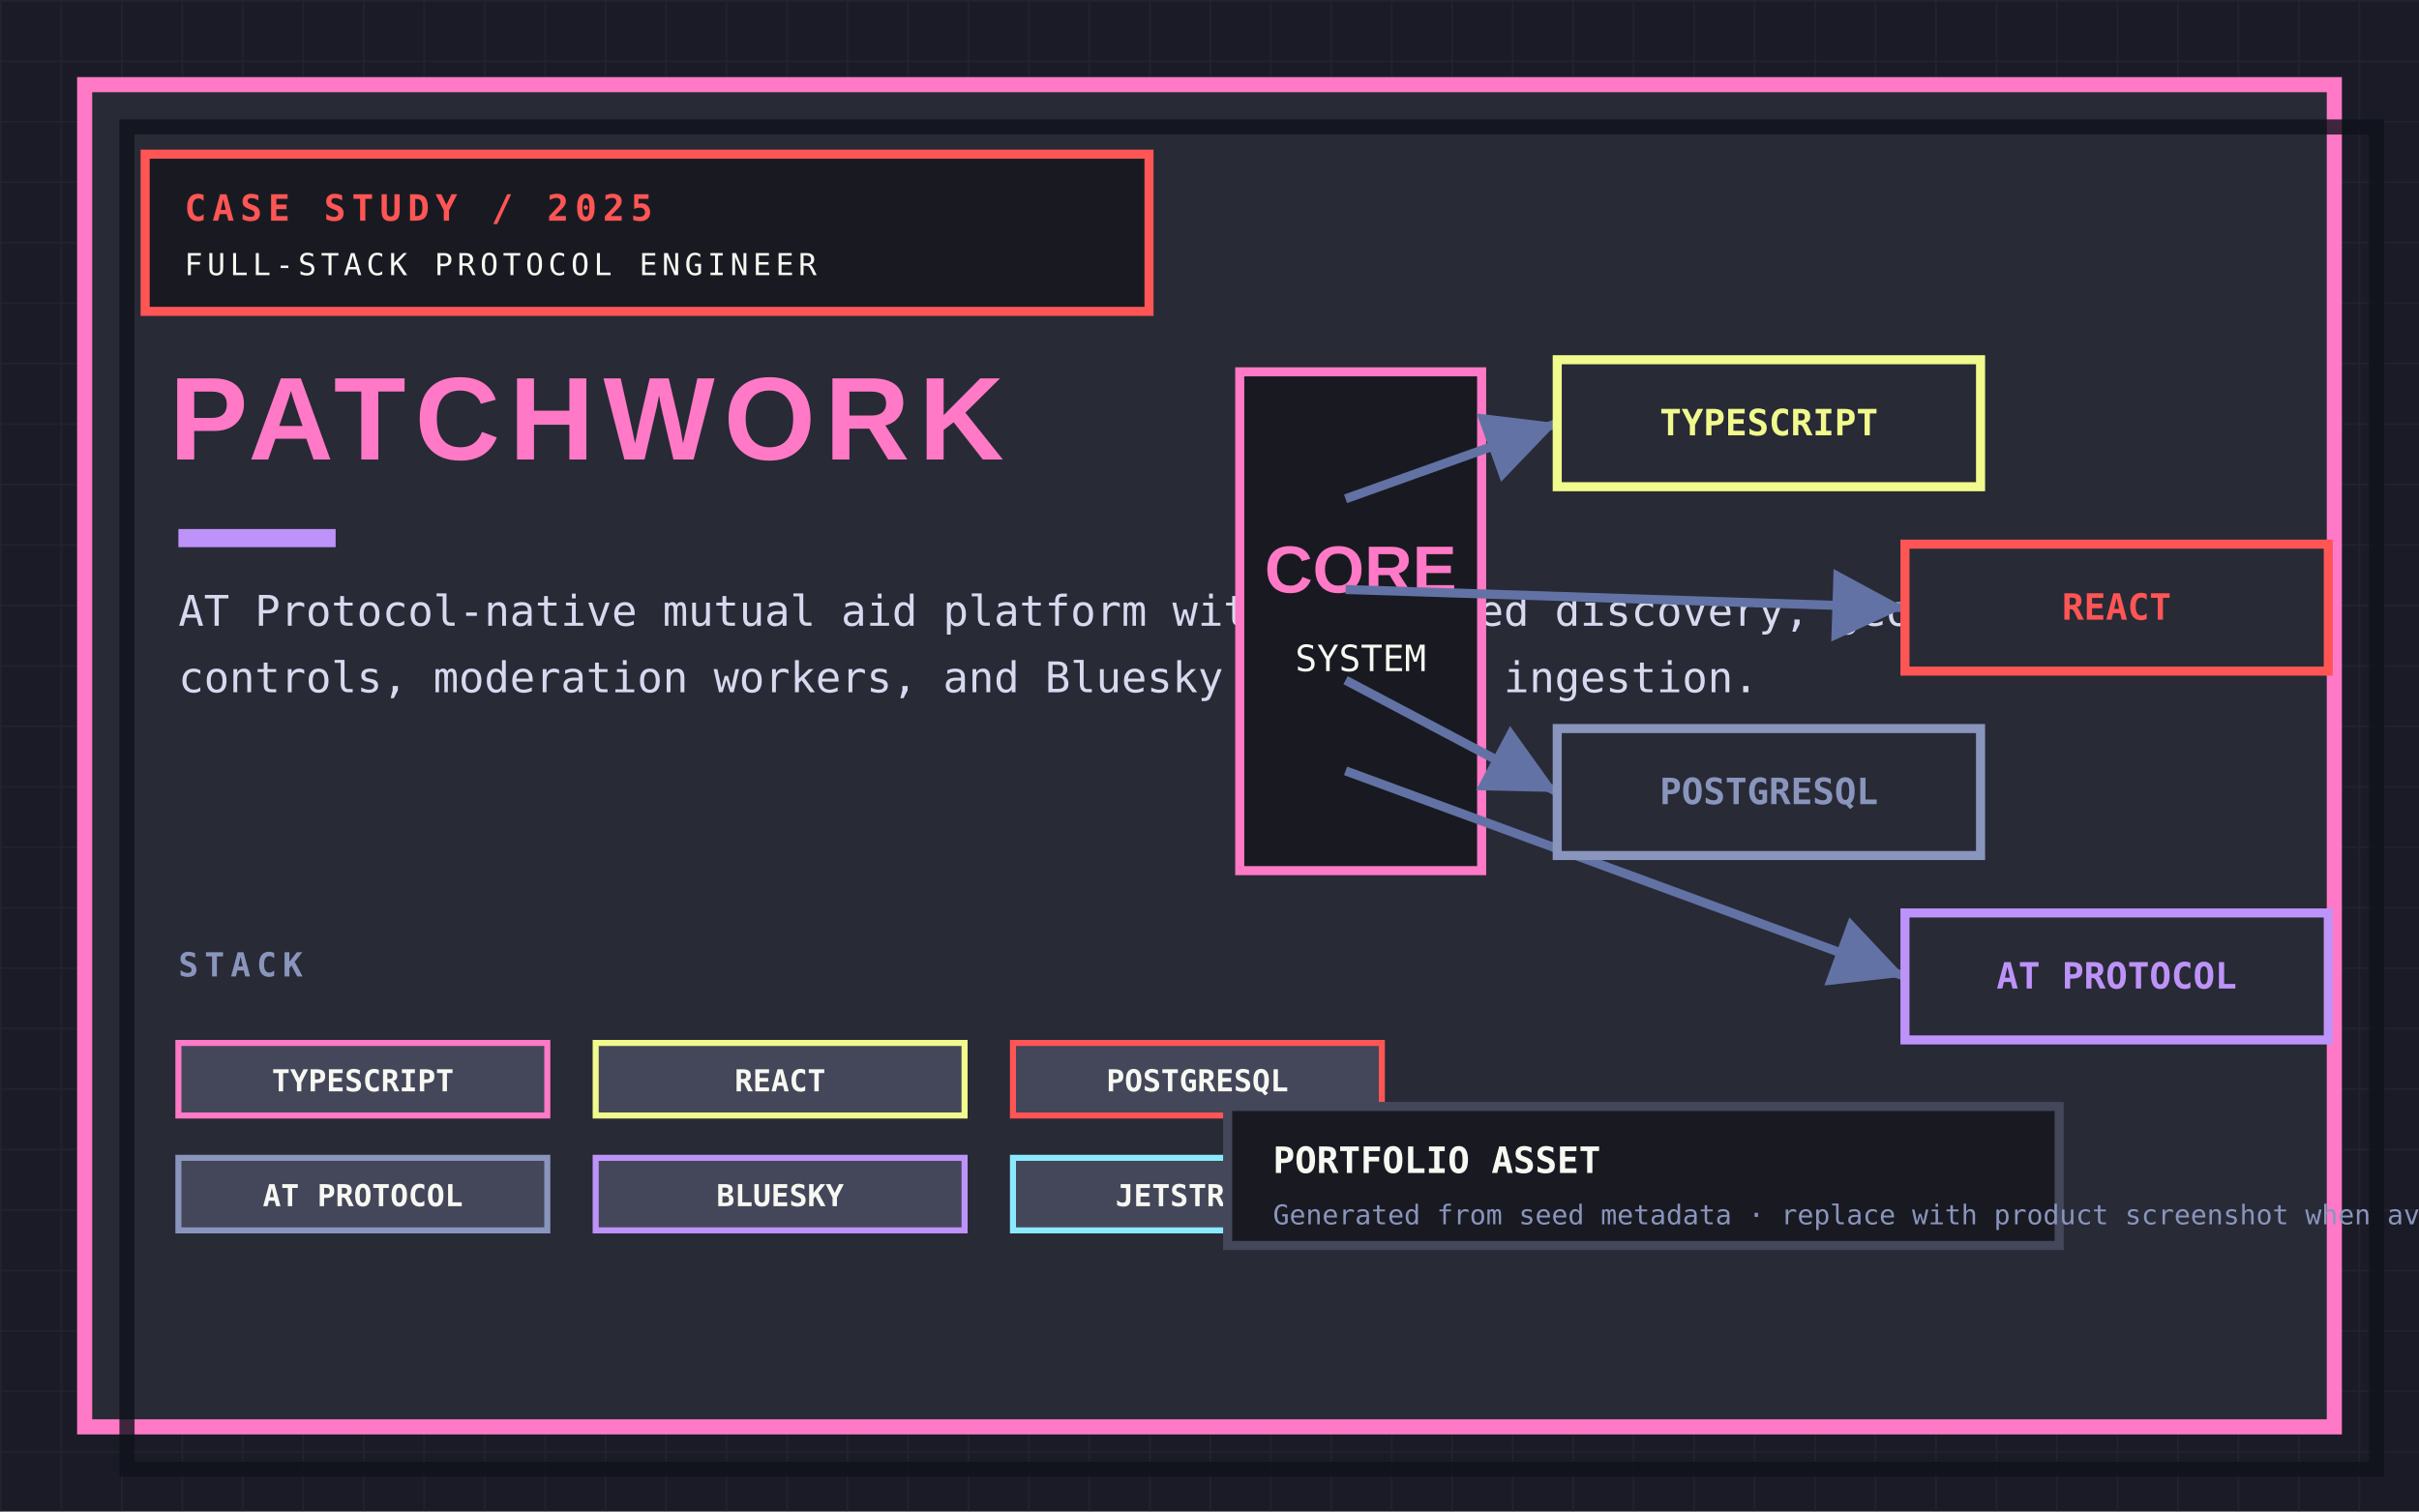
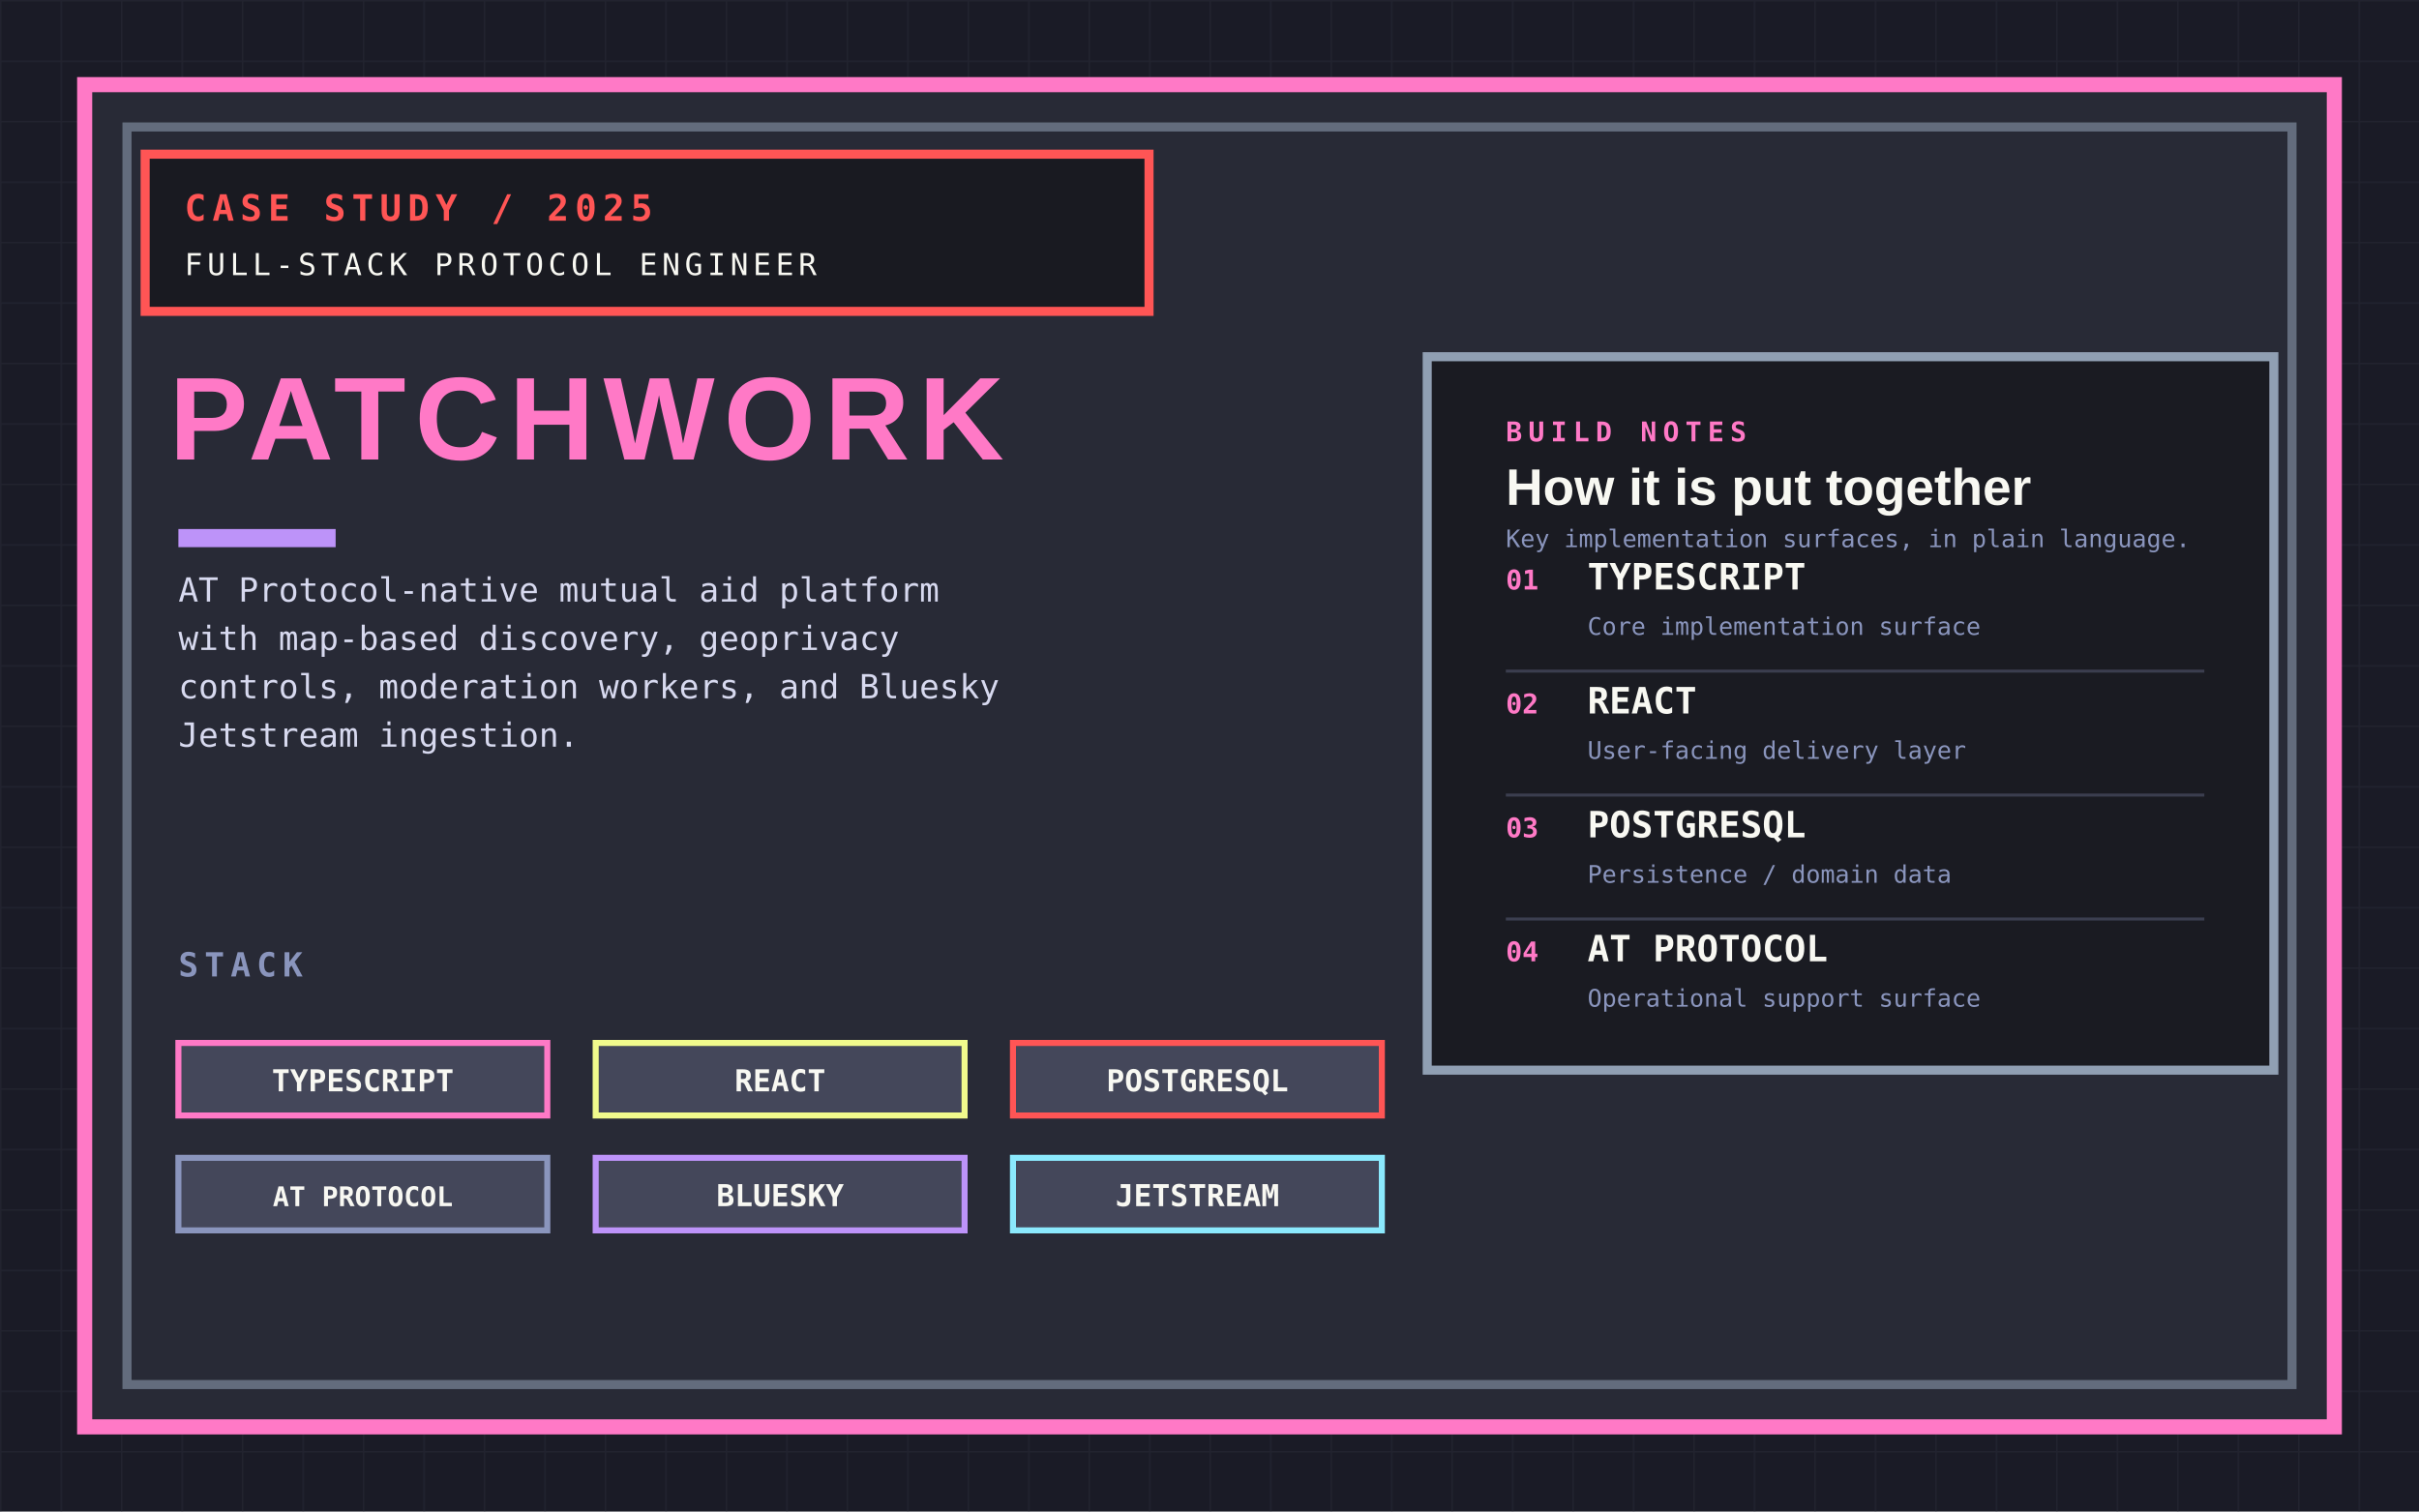
<svg xmlns="http://www.w3.org/2000/svg" viewBox="0 0 1600 1000" role="img" aria-labelledby="title desc">
  <defs>
    <marker id="arrow" markerWidth="12" markerHeight="12" refX="10" refY="6" orient="auto">
      <path d="M2 2 L10 6 L2 10 Z" fill="#6272a4" />
    </marker>
    <pattern id="grid" width="40" height="40" patternUnits="userSpaceOnUse">
      <path d="M40 0H0V40" fill="none" stroke="#282a36" stroke-width="2" opacity="0.55" />
    </pattern>
  </defs>
  <rect width="1600" height="1000" fill="#1a1b26" />
  <rect width="1600" height="1000" fill="url(#grid)" />
  <rect x="56" y="56" width="1488" height="888" fill="#282a36" stroke="#ff79c6" stroke-width="10" />
-   <rect x="84" y="84" width="1488" height="888" fill="none" stroke="#0f111a" stroke-width="10" opacity="0.8" />
+   <rect x="84" y="84" width="1432" height="832" fill="none" stroke="#94a3b8" stroke-width="6" opacity="0.55" />
  <rect x="96" y="102" width="664" height="104" fill="#191a21" stroke="#ff5555" stroke-width="6" />
  <text x="122" y="146" fill="#ff5555" font-family="JetBrains Mono, monospace" font-size="24" font-weight="700" letter-spacing="4">CASE STUDY / 2025</text>
  <text x="122" y="182" fill="#f8f8f2" font-family="JetBrains Mono, monospace" font-size="20" letter-spacing="3">FULL-STACK PROTOCOL ENGINEER</text>
  <text x="112" y="304" fill="#ff79c6" font-family="Space Grotesk, Arial, sans-serif" font-size="78" font-weight="800" letter-spacing="6">PATCHWORK</text>
  <rect x="118" y="350" width="104" height="12" fill="#bd93f9" />
-   <text x="118" y="414" fill="#d7d9ef" font-family="JetBrains Mono, monospace" font-size="28">AT Protocol-native mutual aid platform with map-based discovery, geoprivacy</text>
-   <text x="118" y="458" fill="#d7d9ef" font-family="JetBrains Mono, monospace" font-size="28">controls, moderation workers, and Bluesky Jetstream ingestion.</text>
+   <text x="118" y="398" fill="#d7d9ef" font-family="JetBrains Mono, monospace" font-size="22">AT Protocol-native mutual aid platform</text>
+   <text x="118" y="430" fill="#d7d9ef" font-family="JetBrains Mono, monospace" font-size="22">with map-based discovery, geoprivacy</text>
+   <text x="118" y="462" fill="#d7d9ef" font-family="JetBrains Mono, monospace" font-size="22">controls, moderation workers, and Bluesky</text>
+   <text x="118" y="494" fill="#d7d9ef" font-family="JetBrains Mono, monospace" font-size="22">Jetstream ingestion.</text>
  <text x="118" y="646" fill="#8a95bd" font-family="JetBrains Mono, monospace" font-size="22" font-weight="700" letter-spacing="4">STACK</text>
  <rect x="118" y="690" width="244" height="48" fill="#44475a" stroke="#ff79c6" stroke-width="4" />
  <text x="240" y="722" text-anchor="middle" fill="#f8f8f2" font-family="JetBrains Mono, monospace" font-size="20" font-weight="700">TYPESCRIPT</text>
  <rect x="394" y="690" width="244" height="48" fill="#44475a" stroke="#f1fa8c" stroke-width="4" />
  <text x="516" y="722" text-anchor="middle" fill="#f8f8f2" font-family="JetBrains Mono, monospace" font-size="20" font-weight="700">REACT</text>
  <rect x="670" y="690" width="244" height="48" fill="#44475a" stroke="#ff5555" stroke-width="4" />
  <text x="792" y="722" text-anchor="middle" fill="#f8f8f2" font-family="JetBrains Mono, monospace" font-size="20" font-weight="700">POSTGRESQL</text>
  <rect x="118" y="766" width="244" height="48" fill="#44475a" stroke="#8a95bd" stroke-width="4" />
-   <text x="240" y="798" text-anchor="middle" fill="#f8f8f2" font-family="JetBrains Mono, monospace" font-size="20" font-weight="700">AT PROTOCOL</text>
+   <text x="240" y="798" text-anchor="middle" fill="#f8f8f2" font-family="JetBrains Mono, monospace" font-size="18" font-weight="700" textLength="210" lengthAdjust="spacingAndGlyphs">AT PROTOCOL</text>
  <rect x="394" y="766" width="244" height="48" fill="#44475a" stroke="#bd93f9" stroke-width="4" />
  <text x="516" y="798" text-anchor="middle" fill="#f8f8f2" font-family="JetBrains Mono, monospace" font-size="20" font-weight="700">BLUESKY</text>
  <rect x="670" y="766" width="244" height="48" fill="#44475a" stroke="#8be9fd" stroke-width="4" />
  <text x="792" y="798" text-anchor="middle" fill="#f8f8f2" font-family="JetBrains Mono, monospace" font-size="20" font-weight="700">JETSTREAM</text>
-   <rect x="820" y="246" width="160" height="330" fill="#191a21" stroke="#ff79c6" stroke-width="6" />
-   <text x="900" y="392" text-anchor="middle" fill="#ff79c6" font-family="Space Grotesk, Arial, sans-serif" font-size="44" font-weight="800">CORE</text>
-   <text x="900" y="444" text-anchor="middle" fill="#f8f8f2" font-family="JetBrains Mono, monospace" font-size="24">SYSTEM</text>
-   <path d="M890 330 L1030 280" stroke="#6272a4" stroke-width="6" fill="none" marker-end="url(#arrow)" />
-   <path d="M890 390 L1260 402" stroke="#6272a4" stroke-width="6" fill="none" marker-end="url(#arrow)" />
-   <path d="M890 450 L1030 524" stroke="#6272a4" stroke-width="6" fill="none" marker-end="url(#arrow)" />
-   <path d="M890 510 L1260 646" stroke="#6272a4" stroke-width="6" fill="none" marker-end="url(#arrow)" />
-   <rect x="1030" y="238" width="280" height="84" fill="#282a36" stroke="#f1fa8c" stroke-width="6" />
-   <text x="1170" y="288" text-anchor="middle" fill="#f1fa8c" font-family="JetBrains Mono, monospace" font-size="24" font-weight="700">TYPESCRIPT</text>
-   <rect x="1260" y="360" width="280" height="84" fill="#282a36" stroke="#ff5555" stroke-width="6" />
-   <text x="1400" y="410" text-anchor="middle" fill="#ff5555" font-family="JetBrains Mono, monospace" font-size="24" font-weight="700">REACT</text>
-   <rect x="1030" y="482" width="280" height="84" fill="#282a36" stroke="#8a95bd" stroke-width="6" />
-   <text x="1170" y="532" text-anchor="middle" fill="#8a95bd" font-family="JetBrains Mono, monospace" font-size="24" font-weight="700">POSTGRESQL</text>
-   <rect x="1260" y="604" width="280" height="84" fill="#282a36" stroke="#bd93f9" stroke-width="6" />
-   <text x="1400" y="654" text-anchor="middle" fill="#bd93f9" font-family="JetBrains Mono, monospace" font-size="24" font-weight="700">AT PROTOCOL</text>
-   <rect x="812" y="732" width="550" height="92" fill="#191a21" stroke="#44475a" stroke-width="6" />
-   <text x="842" y="776" fill="#f8f8f2" font-family="JetBrains Mono, monospace" font-size="24" font-weight="700">PORTFOLIO ASSET</text>
-   <text x="842" y="810" fill="#8a95bd" font-family="JetBrains Mono, monospace" font-size="18">Generated from seed metadata · replace with product screenshot when available</text>
+   <rect x="944" y="236" width="560" height="472" fill="#191a21" stroke="#94a3b8" stroke-width="6" opacity="0.96" />
+   <text x="996" y="292" fill="#ff79c6" font-family="JetBrains Mono, monospace" font-size="18" font-weight="700" letter-spacing="4">BUILD NOTES</text>
+   <text x="996" y="334" fill="#f8f8f2" font-family="Space Grotesk, Arial, sans-serif" font-size="34" font-weight="800">How it is put together</text>
+   <text x="996" y="362" fill="#8a95bd" font-family="JetBrains Mono, monospace" font-size="16">Key implementation surfaces, in plain language.</text>
+   <text x="996" y="390" fill="#ff79c6" font-family="JetBrains Mono, monospace" font-size="18" font-weight="700">01</text>
+   <text x="1050" y="390" fill="#f8f8f2" font-family="JetBrains Mono, monospace" font-size="24" font-weight="700">TYPESCRIPT</text>
+   <text x="1050" y="420" fill="#8a95bd" font-family="JetBrains Mono, monospace" font-size="16">Core implementation surface</text>
+   <line x1="996" y1="444" x2="1458" y2="444" stroke="#44475a" stroke-width="2" opacity="0.8" />
+   <text x="996" y="472" fill="#ff79c6" font-family="JetBrains Mono, monospace" font-size="18" font-weight="700">02</text>
+   <text x="1050" y="472" fill="#f8f8f2" font-family="JetBrains Mono, monospace" font-size="24" font-weight="700">REACT</text>
+   <text x="1050" y="502" fill="#8a95bd" font-family="JetBrains Mono, monospace" font-size="16">User-facing delivery layer</text>
+   <line x1="996" y1="526" x2="1458" y2="526" stroke="#44475a" stroke-width="2" opacity="0.8" />
+   <text x="996" y="554" fill="#ff79c6" font-family="JetBrains Mono, monospace" font-size="18" font-weight="700">03</text>
+   <text x="1050" y="554" fill="#f8f8f2" font-family="JetBrains Mono, monospace" font-size="24" font-weight="700">POSTGRESQL</text>
+   <text x="1050" y="584" fill="#8a95bd" font-family="JetBrains Mono, monospace" font-size="16">Persistence / domain data</text>
+   <line x1="996" y1="608" x2="1458" y2="608" stroke="#44475a" stroke-width="2" opacity="0.8" />
+   <text x="996" y="636" fill="#ff79c6" font-family="JetBrains Mono, monospace" font-size="18" font-weight="700">04</text>
+   <text x="1050" y="636" fill="#f8f8f2" font-family="JetBrains Mono, monospace" font-size="24" font-weight="700">AT PROTOCOL</text>
+   <text x="1050" y="666" fill="#8a95bd" font-family="JetBrains Mono, monospace" font-size="16">Operational support surface</text>
</svg>
